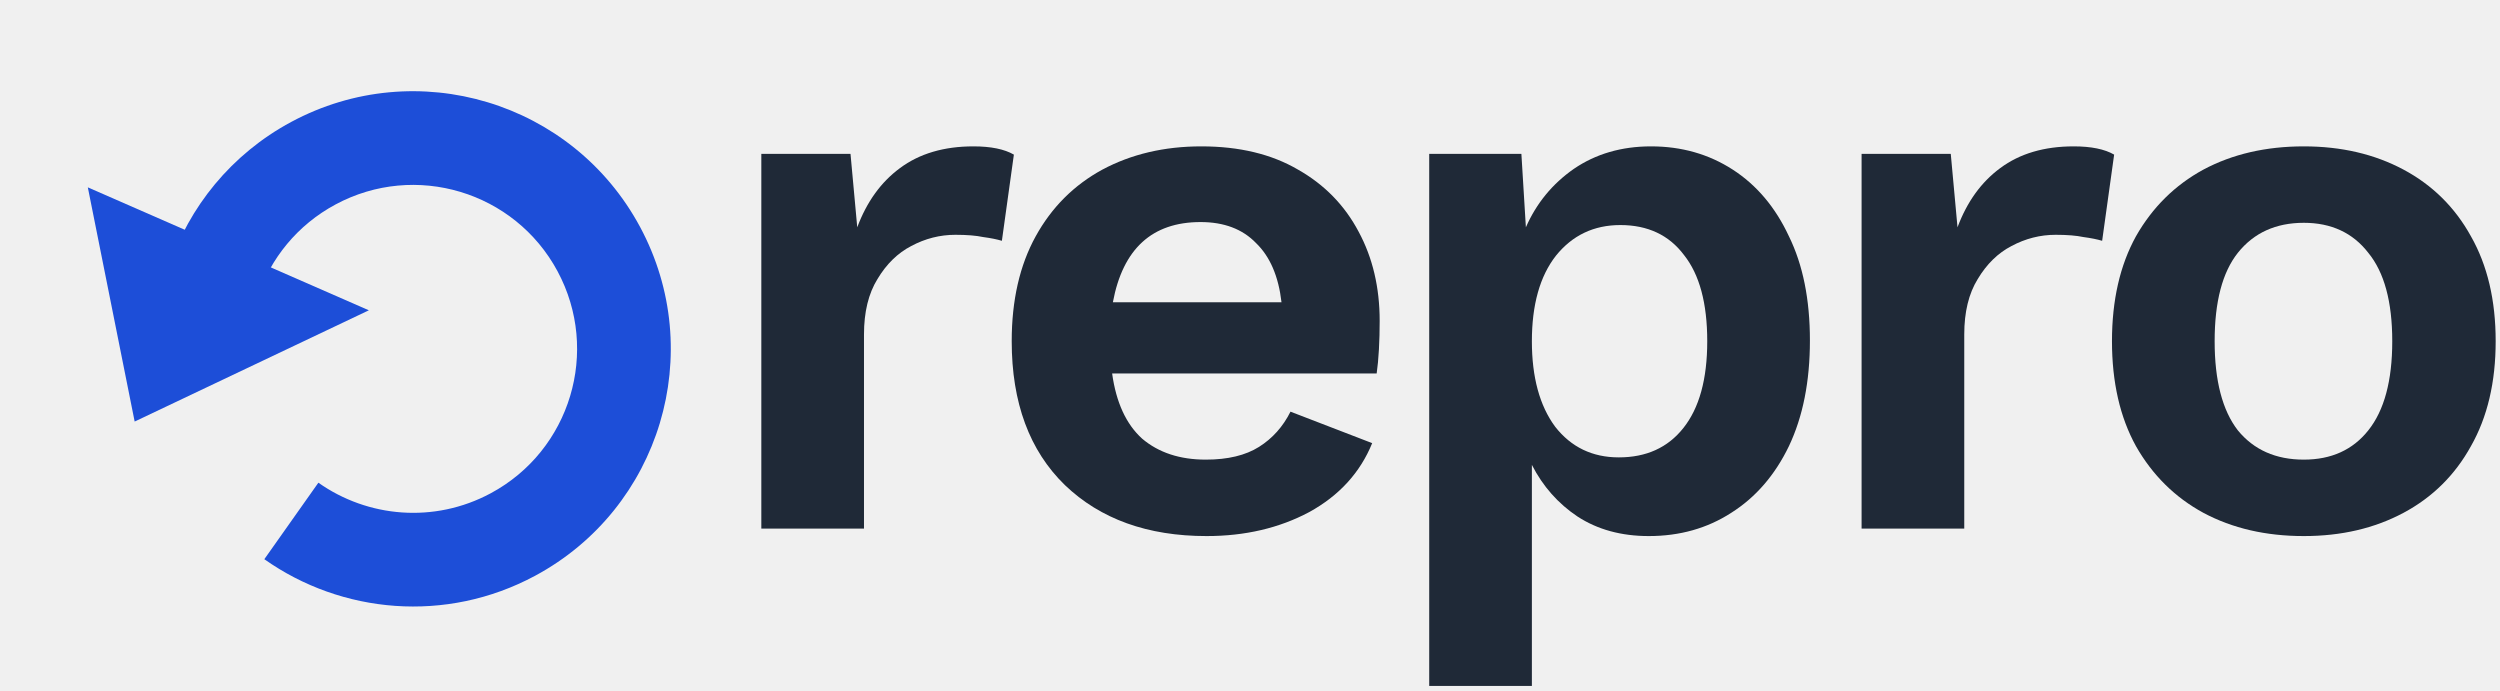
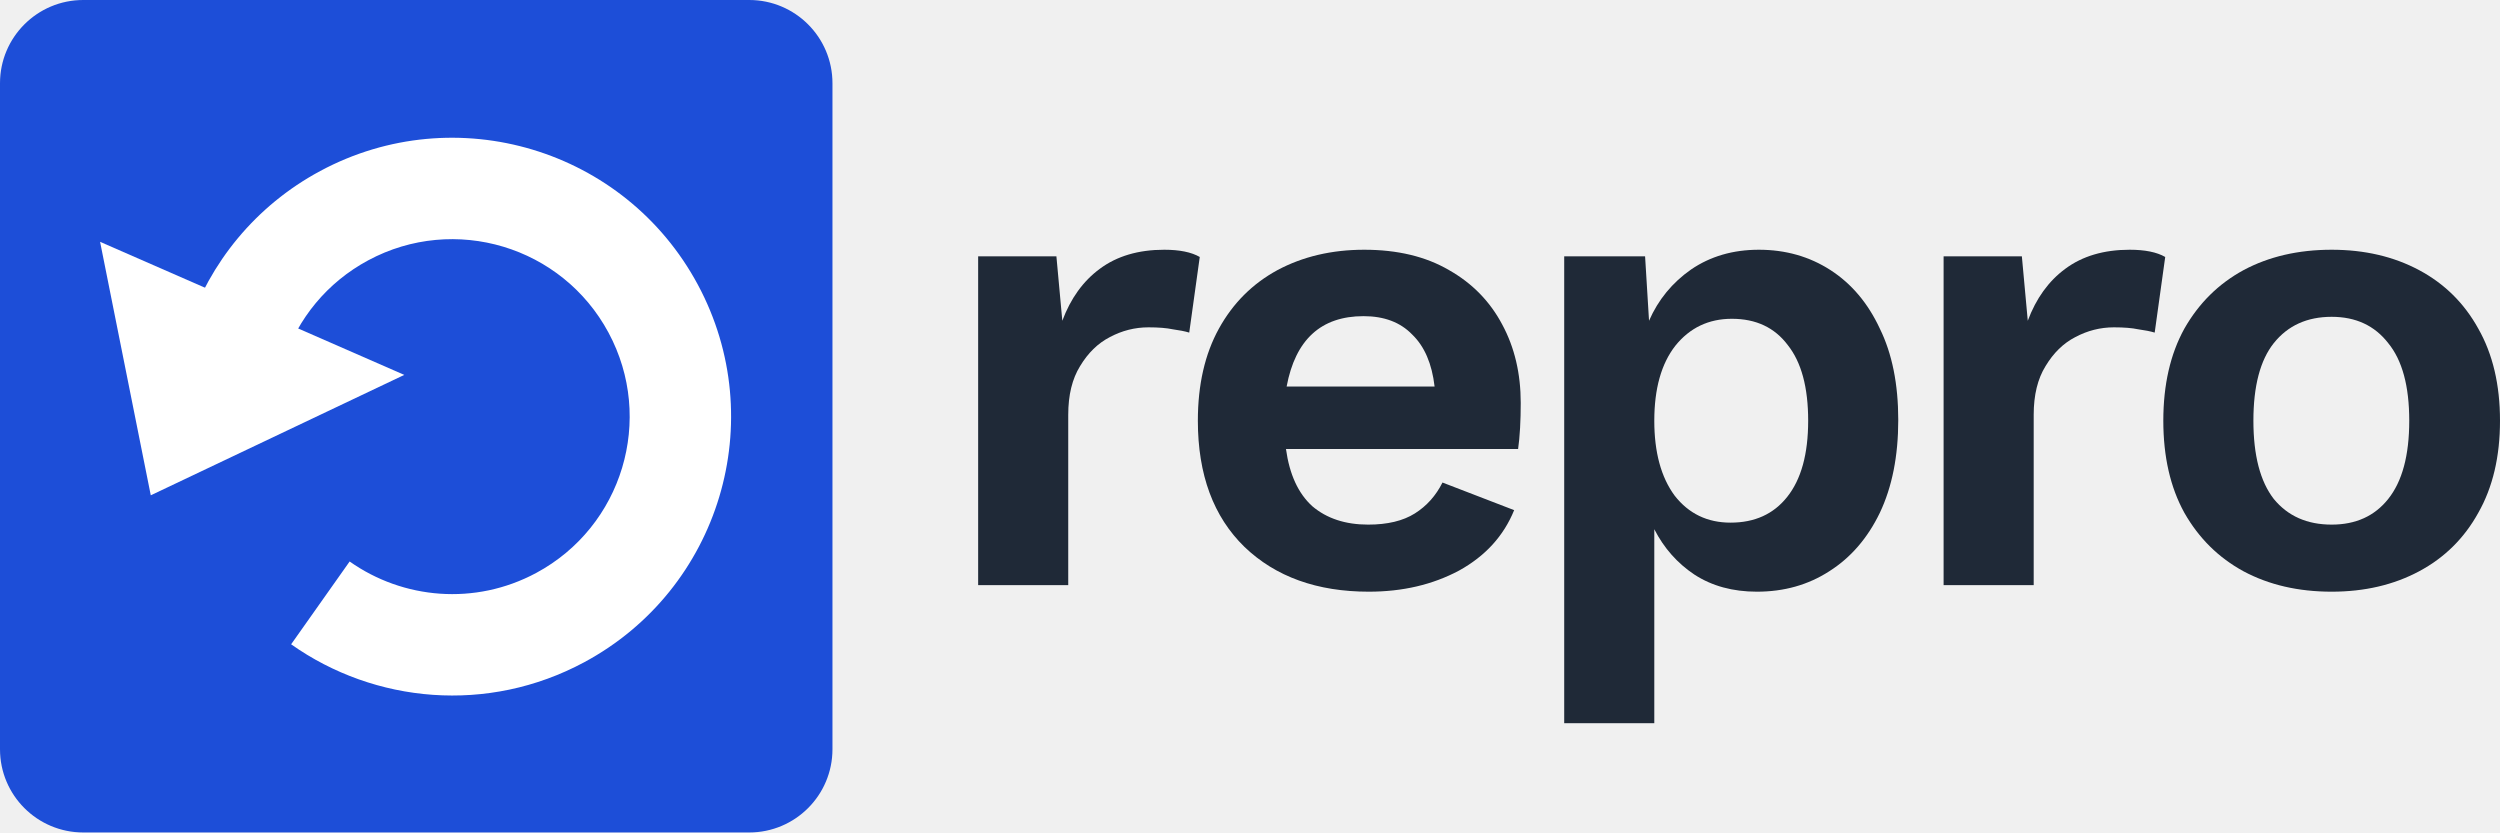
- <svg xmlns="http://www.w3.org/2000/svg" width="427" height="118" viewBox="0 0 427 118" fill="none">
-   <path d="M130.034 90.28V26.28H145.266L146.418 38.824C148.04 34.472 150.472 31.101 153.714 28.712C157.042 26.237 161.224 25 166.258 25C169.245 25 171.549 25.469 173.17 26.408L171.122 41.128C170.269 40.872 169.202 40.659 167.922 40.488C166.728 40.232 165.149 40.104 163.186 40.104C160.541 40.104 158.024 40.744 155.634 42.024C153.33 43.219 151.41 45.096 149.874 47.656C148.338 50.131 147.57 53.288 147.57 57.128V90.28H130.034Z" fill="#1F2937" />
-   <path d="M206.08 91.56C196.011 91.56 187.947 88.659 181.888 82.856C175.83 76.968 172.8 68.776 172.8 58.28C172.8 51.283 174.166 45.309 176.896 40.36C179.627 35.411 183.424 31.613 188.288 28.968C193.238 26.323 198.87 25 205.184 25C211.67 25 217.174 26.323 221.696 28.968C226.219 31.528 229.675 35.069 232.064 39.592C234.454 44.029 235.648 49.107 235.648 54.824C235.648 56.531 235.606 58.152 235.52 59.688C235.435 61.224 235.307 62.589 235.136 63.784H189.952C190.635 68.733 192.342 72.445 195.072 74.92C197.888 77.309 201.515 78.504 205.952 78.504C209.707 78.504 212.736 77.779 215.04 76.328C217.344 74.877 219.136 72.872 220.416 70.312L234.368 75.688C232.32 80.723 228.736 84.648 223.616 87.464C218.496 90.195 212.651 91.56 206.08 91.56ZM205.056 37.928C196.779 37.928 191.787 42.493 190.08 51.624H218.88C218.368 47.187 216.918 43.816 214.528 41.512C212.224 39.123 209.067 37.928 205.056 37.928Z" fill="#1F2937" />
-   <path d="M244.109 117.16V26.28H259.853L260.621 38.824C262.413 34.728 265.144 31.4 268.813 28.84C272.568 26.28 276.963 25 281.997 25C287.203 25 291.853 26.323 295.949 28.968C300.045 31.613 303.245 35.411 305.549 40.36C307.939 45.224 309.133 51.155 309.133 58.152C309.133 65.149 307.939 71.165 305.549 76.2C303.16 81.149 299.875 84.947 295.693 87.592C291.597 90.237 286.904 91.56 281.613 91.56C276.92 91.56 272.867 90.451 269.453 88.232C266.125 86.013 263.523 83.069 261.645 79.4V117.16H244.109ZM276.493 78.12C281.187 78.12 284.856 76.456 287.501 73.128C290.232 69.715 291.597 64.765 291.597 58.28C291.597 51.795 290.275 46.888 287.629 43.56C285.069 40.147 281.443 38.44 276.749 38.44C272.227 38.44 268.557 40.189 265.741 43.688C263.011 47.187 261.645 52.051 261.645 58.28C261.645 64.424 262.968 69.288 265.613 72.872C268.344 76.371 271.971 78.12 276.493 78.12Z" fill="#1F2937" />
-   <path d="M317.959 90.28V26.28H333.191L334.343 38.824C335.965 34.472 338.397 31.101 341.639 28.712C344.967 26.237 349.149 25 354.183 25C357.17 25 359.474 25.469 361.095 26.408L359.047 41.128C358.194 40.872 357.127 40.659 355.847 40.488C354.653 40.232 353.074 40.104 351.111 40.104C348.466 40.104 345.949 40.744 343.559 42.024C341.255 43.219 339.335 45.096 337.799 47.656C336.263 50.131 335.495 53.288 335.495 57.128V90.28H317.959Z" fill="#1F2937" />
-   <path d="M393.493 25C399.893 25 405.568 26.323 410.517 28.968C415.467 31.613 419.307 35.411 422.037 40.36C424.853 45.309 426.261 51.283 426.261 58.28C426.261 65.277 424.853 71.251 422.037 76.2C419.307 81.149 415.467 84.947 410.517 87.592C405.568 90.237 399.893 91.56 393.493 91.56C387.008 91.56 381.291 90.237 376.341 87.592C371.477 84.947 367.637 81.149 364.821 76.2C362.091 71.251 360.725 65.277 360.725 58.28C360.725 51.283 362.091 45.309 364.821 40.36C367.637 35.411 371.477 31.613 376.341 28.968C381.291 26.323 387.008 25 393.493 25ZM393.493 38.056C388.715 38.056 384.96 39.763 382.229 43.176C379.584 46.504 378.261 51.539 378.261 58.28C378.261 65.021 379.584 70.099 382.229 73.512C384.96 76.84 388.715 78.504 393.493 78.504C398.187 78.504 401.856 76.84 404.501 73.512C407.232 70.099 408.597 65.021 408.597 58.28C408.597 51.539 407.232 46.504 404.501 43.176C401.856 39.763 398.187 38.056 393.493 38.056Z" fill="#1F2937" />
-   <path fill-rule="evenodd" clip-rule="evenodd" d="M57.31 34.922C50.772 38.436 46.203 44.158 44.016 50.687L28.845 45.605C32.274 35.368 39.471 26.345 49.737 20.828C71.142 9.325 97.82 17.353 109.323 38.758C120.826 60.164 112.798 86.841 91.393 98.344C76.183 106.518 58.325 104.823 45.147 95.511L54.38 82.444C62.795 88.39 74.157 89.443 83.819 84.25C97.441 76.93 102.549 59.954 95.229 46.332C87.909 32.71 70.932 27.602 57.31 34.922Z" fill="#1D4ED8" />
-   <path d="M15 32L63 53L23 72L15 32Z" fill="#1D4ED8" />
+ <svg xmlns="http://www.w3.org/2000/svg" width="961" height="320" viewBox="0 0 961 320" fill="none">
+   <rect width="320" height="320" rx="32" fill="#1D4ED8" />
+   <path fill-rule="evenodd" clip-rule="evenodd" d="M141.541 100.071C125.613 108.631 114.483 122.57 109.156 138.476L72.197 126.097C80.55 101.159 98.082 79.177 123.09 65.738C175.235 37.716 240.223 57.272 268.245 109.417C296.267 161.561 276.712 226.549 224.567 254.571C187.516 274.482 144.011 270.353 111.909 247.671L134.401 215.838C154.9 230.322 182.58 232.886 206.116 220.238C239.3 202.406 251.744 161.05 233.912 127.867C216.08 94.684 174.724 82.239 141.541 100.071Z" fill="white" />
+   <path d="M38.471 92.954L155.401 144.111L57.959 190.395L38.471 92.954Z" fill="white" />
+   <path d="M376 224.917V98.528H406.081L408.356 123.3C411.558 114.706 416.36 108.049 422.764 103.331C429.336 98.444 437.594 96 447.536 96C453.435 96 457.985 96.927 461.187 98.781L457.142 127.85C455.457 127.344 453.35 126.923 450.823 126.586C448.463 126.081 445.346 125.828 441.47 125.828C436.246 125.828 431.274 127.092 426.556 129.619C422.006 131.979 418.214 135.686 415.181 140.742C412.147 145.629 410.631 151.864 410.631 159.447V224.917H376Z" fill="#1F2937" />
+   <path d="M526.178 227.444C506.293 227.444 490.368 221.715 478.403 210.256C466.438 198.628 460.456 182.45 460.456 161.722C460.456 147.904 463.152 136.107 468.545 126.333C473.937 116.559 481.437 109.06 491.042 103.836C500.816 98.612 511.939 96 524.409 96C537.216 96 548.086 98.612 557.018 103.836C565.949 108.892 572.774 115.885 577.493 124.817C582.211 133.58 584.57 143.606 584.57 154.897C584.57 158.268 584.486 161.469 584.318 164.503C584.149 167.536 583.896 170.232 583.559 172.592H494.328C495.676 182.366 499.047 189.696 504.439 194.583C510.001 199.302 517.163 201.661 525.926 201.661C533.341 201.661 539.323 200.229 543.873 197.364C548.423 194.499 551.962 190.539 554.49 185.483L582.043 196.1C577.998 206.043 570.92 213.794 560.809 219.356C550.698 224.748 539.154 227.444 526.178 227.444ZM524.156 121.531C507.81 121.531 497.951 130.546 494.581 148.578H551.456C550.445 139.815 547.58 133.158 542.862 128.608C538.312 123.89 532.077 121.531 524.156 121.531Z" fill="#1F2937" />
+   <path d="M601.28 278V98.528H632.371L633.888 123.3C637.427 115.211 642.82 108.639 650.066 103.583C657.481 98.528 666.159 96 676.102 96C686.382 96 695.566 98.612 703.655 103.836C711.744 109.06 718.063 116.559 722.613 126.333C727.332 135.939 729.691 147.651 729.691 161.469C729.691 175.288 727.332 187.169 722.613 197.111C717.895 206.885 711.407 214.384 703.15 219.608C695.061 224.832 685.792 227.444 675.344 227.444C666.075 227.444 658.071 225.254 651.33 220.872C644.758 216.491 639.618 210.677 635.91 203.431V278H601.28ZM665.233 200.903C674.501 200.903 681.748 197.617 686.972 191.044C692.364 184.304 695.061 174.53 695.061 161.722C695.061 148.915 692.449 139.225 687.224 132.653C682.169 125.912 675.007 122.542 665.738 122.542C656.807 122.542 649.56 125.996 643.999 132.906C638.607 139.815 635.91 149.42 635.91 161.722C635.91 173.856 638.522 183.461 643.746 190.539C649.139 197.448 656.301 200.903 665.233 200.903Z" fill="#1F2937" />
+   <path d="M747.121 224.917V98.528H777.202L779.477 123.3C782.679 114.706 787.482 108.049 793.885 103.331C800.458 98.444 808.715 96 818.658 96C824.556 96 829.106 96.927 832.308 98.781L828.263 127.85C826.578 127.344 824.472 126.923 821.944 126.586C819.585 126.081 816.467 125.828 812.591 125.828C807.367 125.828 802.396 127.092 797.677 129.619C793.127 131.979 789.335 135.686 786.302 140.742C783.269 145.629 781.752 151.864 781.752 159.447V224.917H747.121Z" fill="#1F2937" />
+   <path d="M896.289 96C908.927 96 920.134 98.612 929.908 103.836C939.682 109.06 947.266 116.559 952.658 126.333C958.219 136.107 961 147.904 961 161.722C961 175.541 958.219 187.337 952.658 197.111C947.266 206.885 939.682 214.384 929.908 219.608C920.134 224.832 908.927 227.444 896.289 227.444C883.481 227.444 872.19 224.832 862.416 219.608C852.811 214.384 845.227 206.885 839.666 197.111C834.273 187.337 831.577 175.541 831.577 161.722C831.577 147.904 834.273 136.107 839.666 126.333C845.227 116.559 852.811 109.06 862.416 103.836C872.19 98.612 883.481 96 896.289 96ZM896.289 121.783C886.851 121.783 879.437 125.154 874.044 131.894C868.82 138.467 866.208 148.409 866.208 161.722C866.208 175.035 868.82 185.062 874.044 191.803C879.437 198.375 886.851 201.661 896.289 201.661C905.557 201.661 912.803 198.375 918.028 191.803C923.42 185.062 926.116 175.035 926.116 161.722C926.116 148.409 923.42 138.467 918.028 131.894C912.803 125.154 905.557 121.783 896.289 121.783Z" fill="#1F2937" />
</svg>
